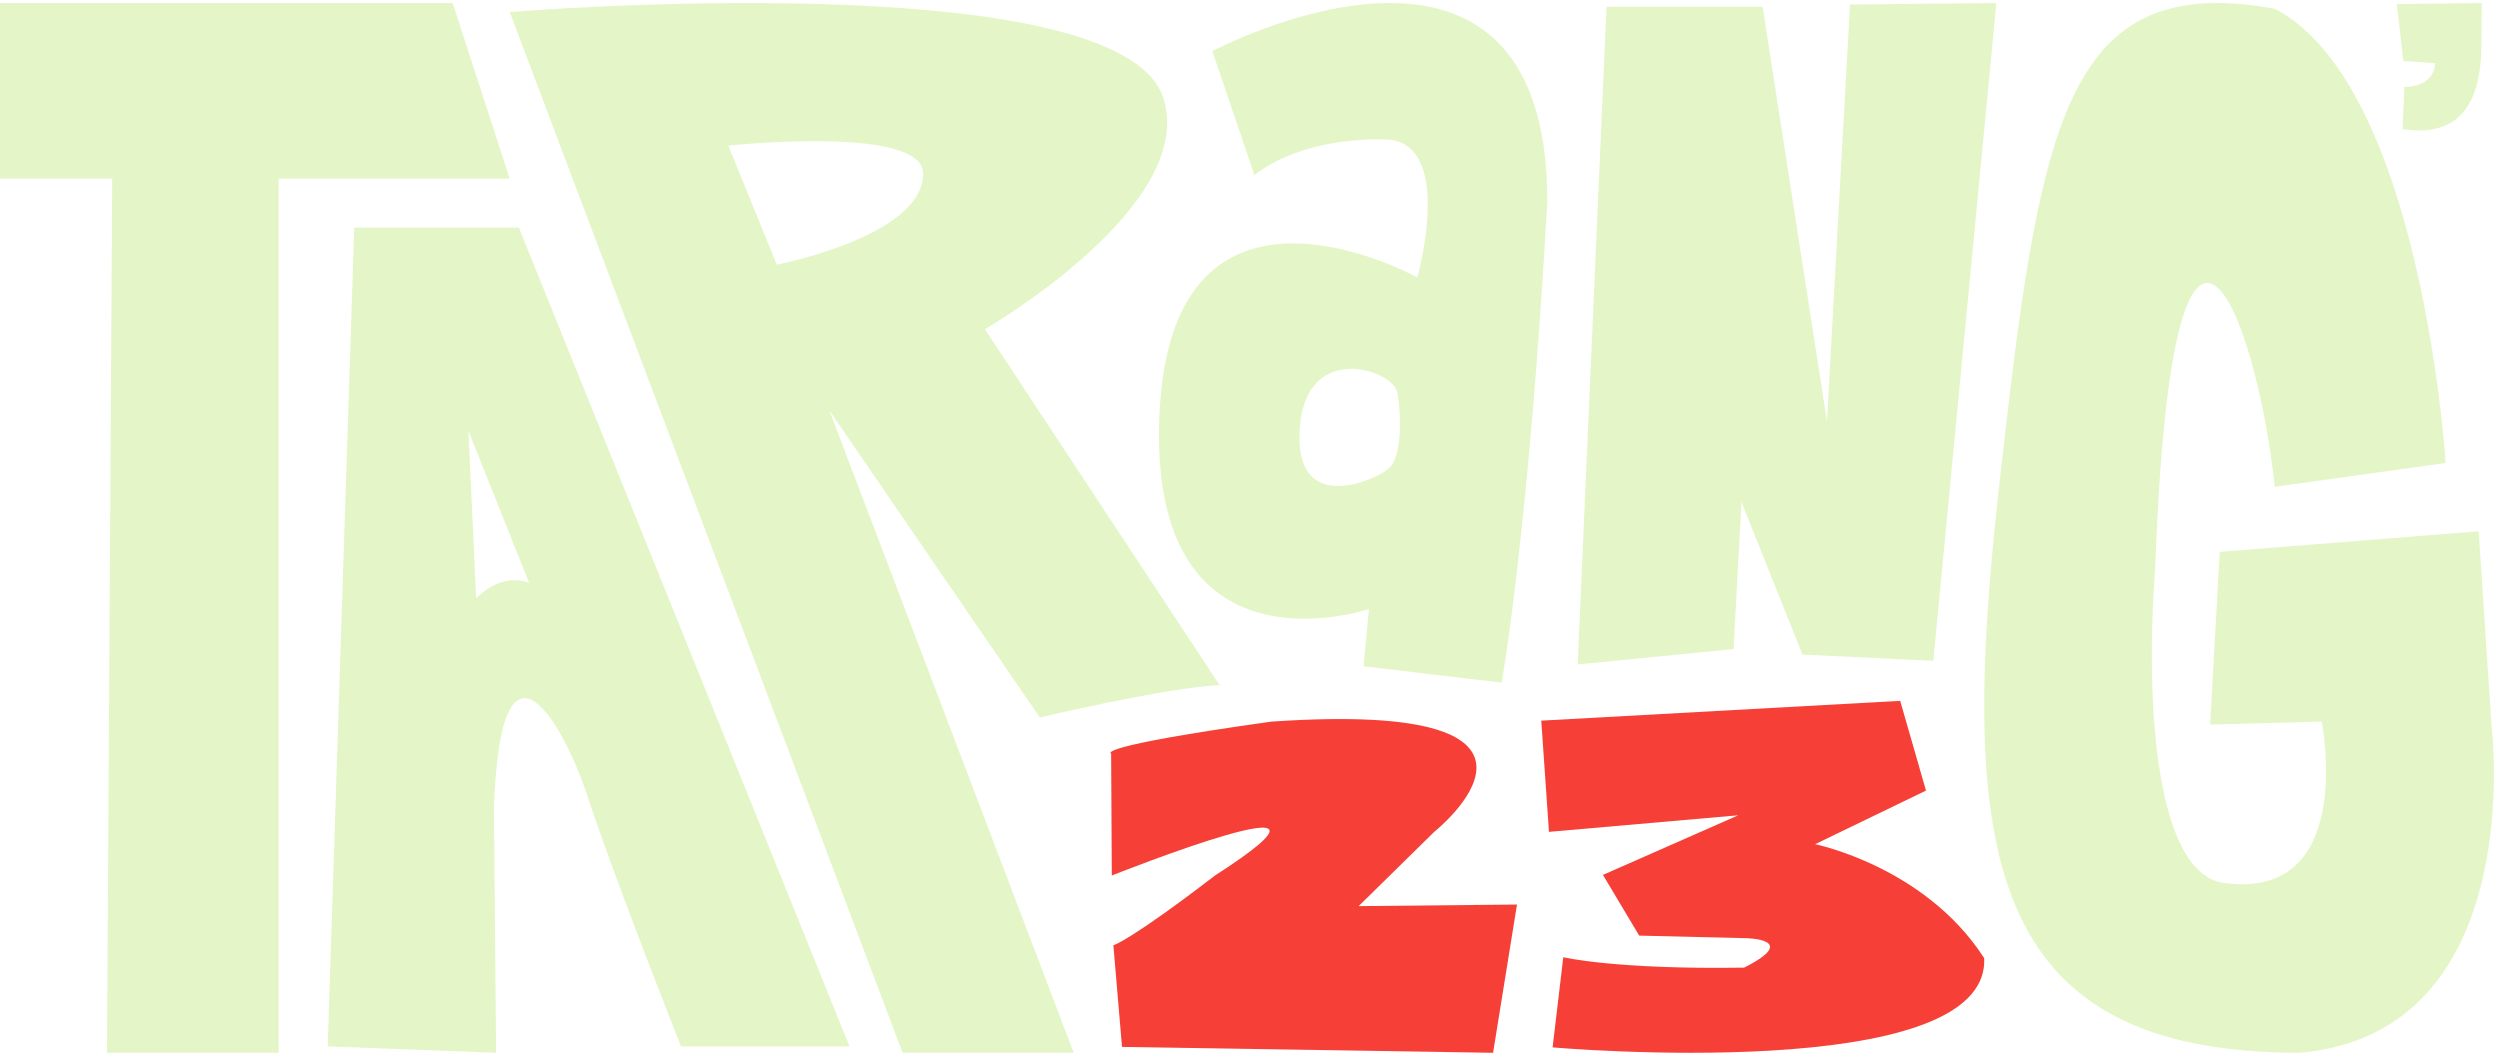
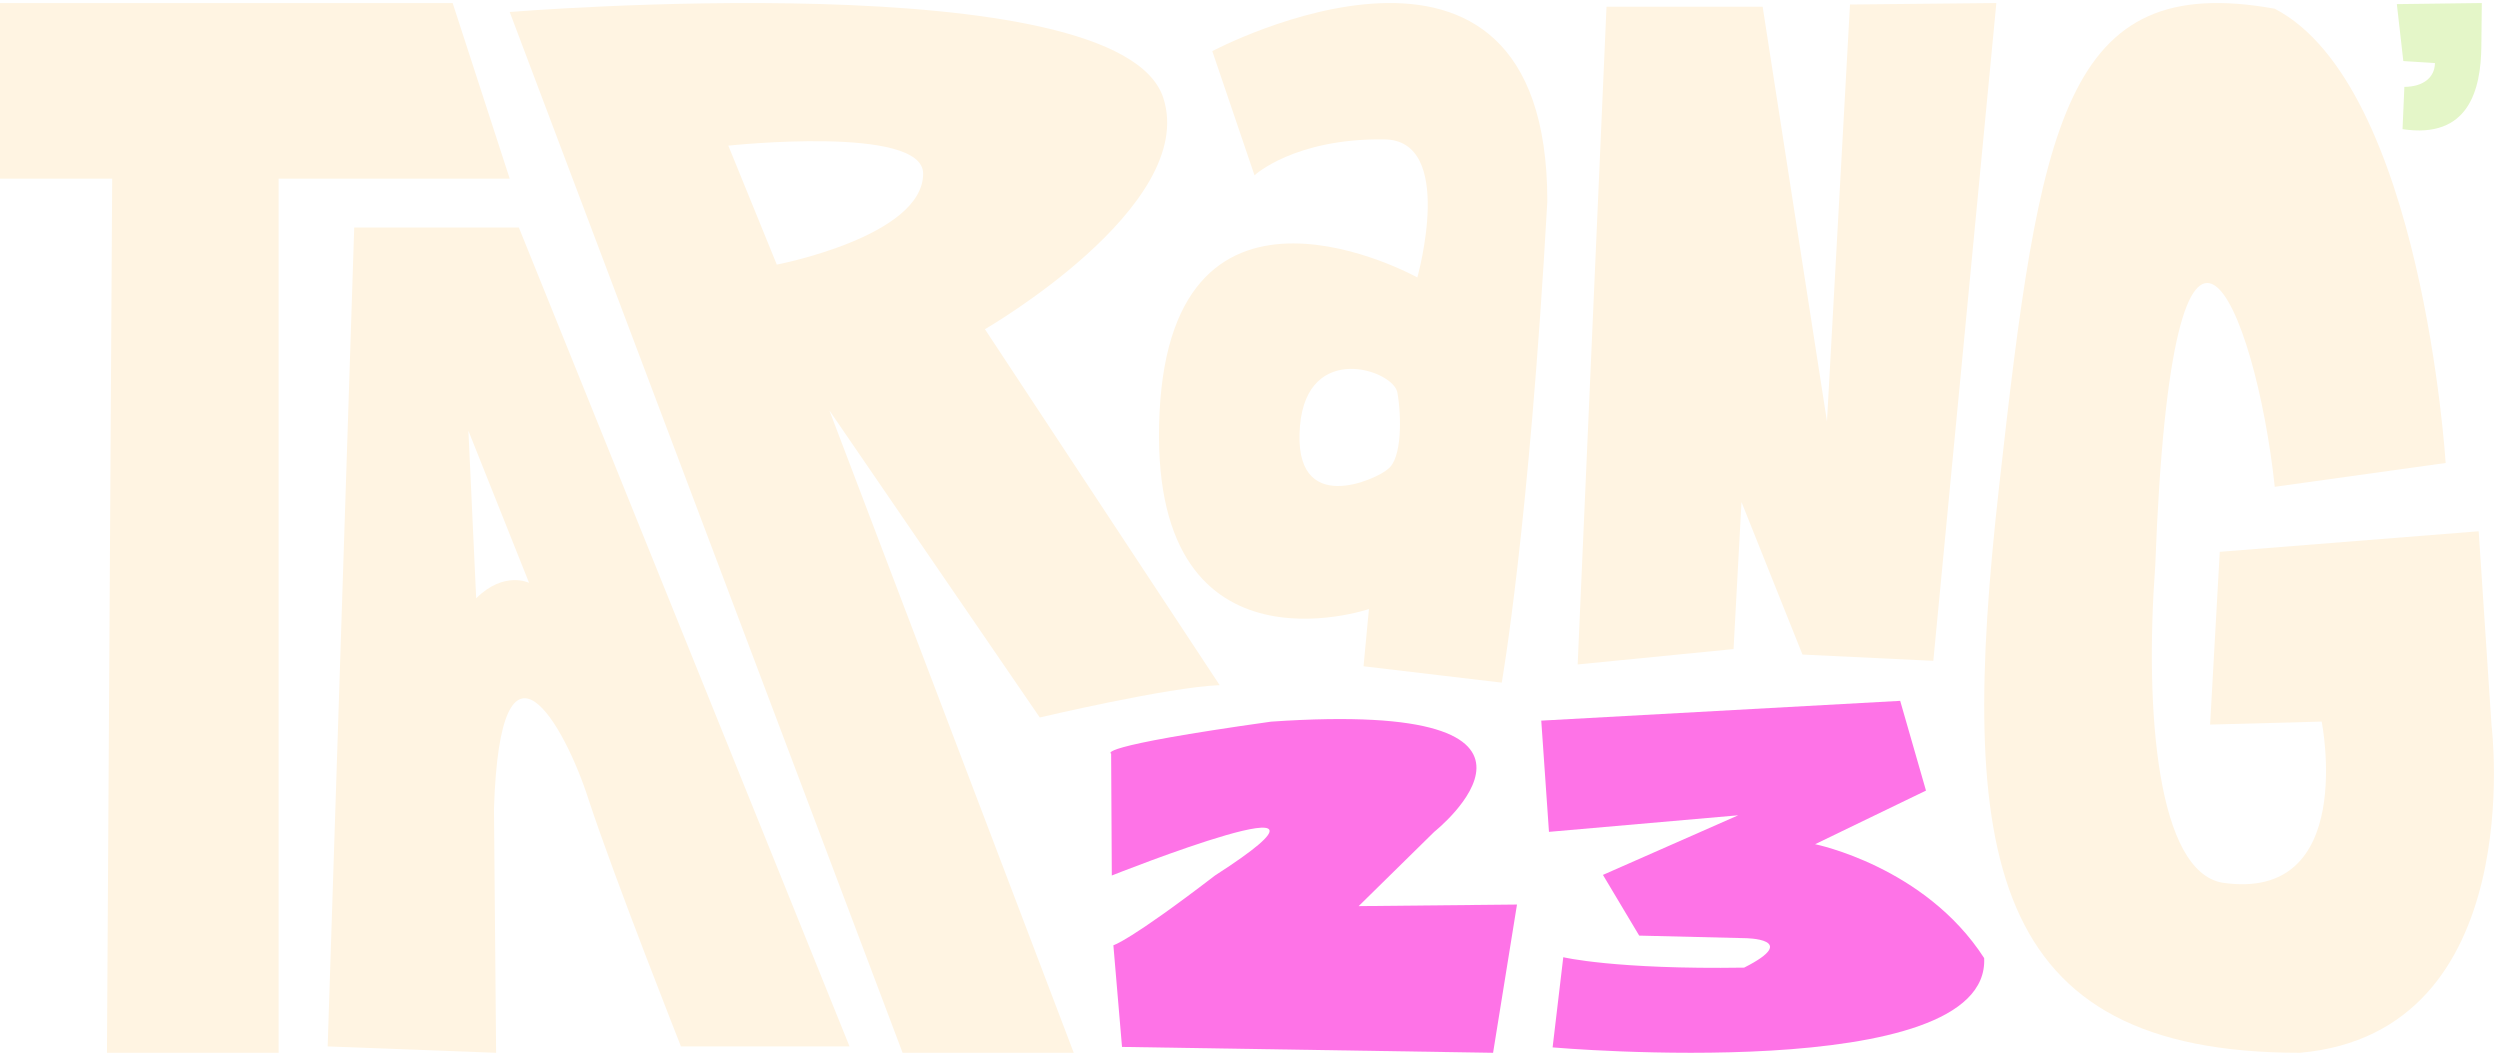
<svg xmlns="http://www.w3.org/2000/svg" width="412" height="174" viewBox="0 0 412 174" fill="none">
  <path d="M409 0.5L408.927 7.641C408.854 14.796 406.85 22.936 395.937 21.284L396.241 14.319C399.364 14.298 401.252 12.758 401.277 10.391L396.067 10.064L395 0.678L409 0.5Z" fill="#E4F6C8" />
-   <path d="M183.114 124.192L183.226 144.283C183.226 144.283 227.805 126.546 200.231 144.283C186.09 155.134 183.484 155.779 183.484 155.779L184.908 172.533L246.059 173.5L250 149.068L223.908 149.328L236.374 137.075C236.374 137.075 263.859 115.201 209.478 118.927C179.753 123.104 183.114 124.192 183.114 124.192Z" fill="#F64037" />
-   <path d="M254 118.761L255.27 137.09L286.458 134.36L264.164 144.183L270.14 154.189L287.529 154.608C287.529 154.608 296.977 154.645 287.433 159.465C266.096 159.794 257.628 157.749 257.628 157.749L255.869 172.611C255.869 172.611 328.009 178.927 326.989 157.894C317.248 142.782 299.129 139.125 299.129 139.125L317.403 130.288L313.151 115.5L254 118.761Z" fill="#F64037" />
-   <path d="M264.753 1.115L290.487 1.115L301.086 69.45L304.88 0.742L329 0.5L318.61 108.905L297.047 107.87L286.997 82.734L285.689 106.967L260 109.5L264.753 1.115Z" fill="#E4F6C8" />
-   <path d="M199.786 8.426L206.742 28.89C206.742 28.89 213.265 22.799 228.045 22.969C239.989 22.969 233.575 45.723 233.575 45.723C233.575 45.723 193.218 23.318 191.089 68.08C188.961 112.842 225.601 100.367 225.601 100.367L224.711 109.801L247.487 112.5C247.487 112.5 252.012 86.841 255 33.185C255 -20.871 199.786 8.426 199.786 8.426ZM228.701 77.321C227.165 78.805 212.911 85.617 214.239 70.172C215.436 56.196 229.624 60.967 230.289 64.691C230.974 68.545 231.081 75.622 228.701 77.321Z" fill="#E4F6C8" />
-   <path d="M403.045 76.298C403.045 76.298 399.166 14.061 374.87 1.437C340.087 -4.826 336.16 20.181 329.425 80.432C322.689 140.684 327.235 173.5 379.019 173.5C416.921 170.157 410.605 119.544 410.605 119.544L408.486 87.553L365.818 90.941L364.226 119.412L382.615 118.918C382.615 118.918 388.542 148.729 366.276 145.474C355.569 143.631 353.395 117.484 355.187 93.195C358.024 16.977 371.713 50.549 374.88 80.224L403.045 76.298Z" fill="#E4F6C8" />
-   <path d="M0 0.5L74.597 0.5L84 29.44L45.919 29.44L45.919 173.5H17.627L18.488 29.44L0 29.44L0 0.5Z" fill="#E4F6C8" />
-   <path d="M85.51 37.5L58.375 37.5L54 172.45L81.758 173.5L81.407 133.282C82.455 100.552 93.097 119.533 97.001 131.774C101.398 145.106 112.22 172.45 112.22 172.45H140L85.51 37.5ZM78.475 98.602L77.194 70.989L87.193 96.054C87.193 96.054 83.087 94.017 78.472 98.602H78.475Z" fill="#E4F6C8" />
-   <path d="M171.355 118.241C171.355 118.241 192.534 113.236 201 112.913L162.315 54.252C162.315 54.252 197.418 33.987 191.727 16.178C184.559 -6.261 84 1.976 84 1.976L148.748 173.5L176.954 173.5L136.687 67.647L171.355 118.241ZM120.027 24.002C120.027 24.002 152.135 20.55 152.135 28.609C152.135 38.973 128.016 43.608 128.016 43.608L120.027 24.002Z" fill="#E4F6C8" />
+   <path d="M183.114 124.192L183.226 144.283C183.226 144.283 227.805 126.546 200.231 144.283C186.09 155.134 183.484 155.779 183.484 155.779L184.908 172.533L246.059 173.5L250 149.068L223.908 149.328L236.374 137.075C236.374 137.075 263.859 115.201 209.478 118.927C179.753 123.104 183.114 124.192 183.114 124.192Z" fill="#FE73E7" />
+   <path d="M254 118.761L255.27 137.09L286.458 134.36L264.164 144.183L270.14 154.189L287.529 154.608C287.529 154.608 296.977 154.645 287.433 159.465C266.096 159.794 257.628 157.749 257.628 157.749L255.869 172.611C255.869 172.611 328.009 178.927 326.989 157.894C317.248 142.782 299.129 139.125 299.129 139.125L317.403 130.288L313.151 115.5L254 118.761Z" fill="#FE73E7" />
+   <path d="M264.753 1.115L290.487 1.115L301.086 69.45L304.88 0.742L329 0.5L318.61 108.905L297.047 107.87L286.997 82.734L285.689 106.967L260 109.5L264.753 1.115Z" fill="#FFF4E2" />
+   <path d="M199.786 8.426L206.742 28.89C206.742 28.89 213.265 22.799 228.045 22.969C239.989 22.969 233.575 45.723 233.575 45.723C233.575 45.723 193.218 23.318 191.089 68.08C188.961 112.842 225.601 100.367 225.601 100.367L224.711 109.801L247.487 112.5C247.487 112.5 252.012 86.841 255 33.185C255 -20.871 199.786 8.426 199.786 8.426ZM228.701 77.321C227.165 78.805 212.911 85.617 214.239 70.172C215.436 56.196 229.624 60.967 230.289 64.691C230.974 68.545 231.081 75.622 228.701 77.321Z" fill="#FFF4E2" />
+   <path d="M403.045 76.298C403.045 76.298 399.166 14.061 374.87 1.437C340.087 -4.826 336.16 20.181 329.425 80.432C322.689 140.684 327.235 173.5 379.019 173.5C416.921 170.157 410.605 119.544 410.605 119.544L408.486 87.553L365.818 90.941L364.226 119.412L382.615 118.918C382.615 118.918 388.542 148.729 366.276 145.474C355.569 143.631 353.395 117.484 355.187 93.195C358.024 16.977 371.713 50.549 374.88 80.224L403.045 76.298Z" fill="#FFF4E2" />
+   <path d="M0 0.5L74.597 0.5L84 29.44L45.919 29.44L45.919 173.5H17.627L18.488 29.44L0 29.44L0 0.5Z" fill="#FFF4E2" />
+   <path d="M85.51 37.5L58.375 37.5L54 172.45L81.758 173.5L81.407 133.282C82.455 100.552 93.097 119.533 97.001 131.774C101.398 145.106 112.22 172.45 112.22 172.45H140L85.51 37.5ZM78.475 98.602L77.194 70.989L87.193 96.054C87.193 96.054 83.087 94.017 78.472 98.602H78.475Z" fill="#FFF4E2" />
+   <path d="M171.355 118.241C171.355 118.241 192.534 113.236 201 112.913L162.315 54.252C162.315 54.252 197.418 33.987 191.727 16.178C184.559 -6.261 84 1.976 84 1.976L148.748 173.5L176.954 173.5L136.687 67.647L171.355 118.241ZM120.027 24.002C120.027 24.002 152.135 20.55 152.135 28.609C152.135 38.973 128.016 43.608 128.016 43.608L120.027 24.002Z" fill="#FFF4E2" />
</svg>
